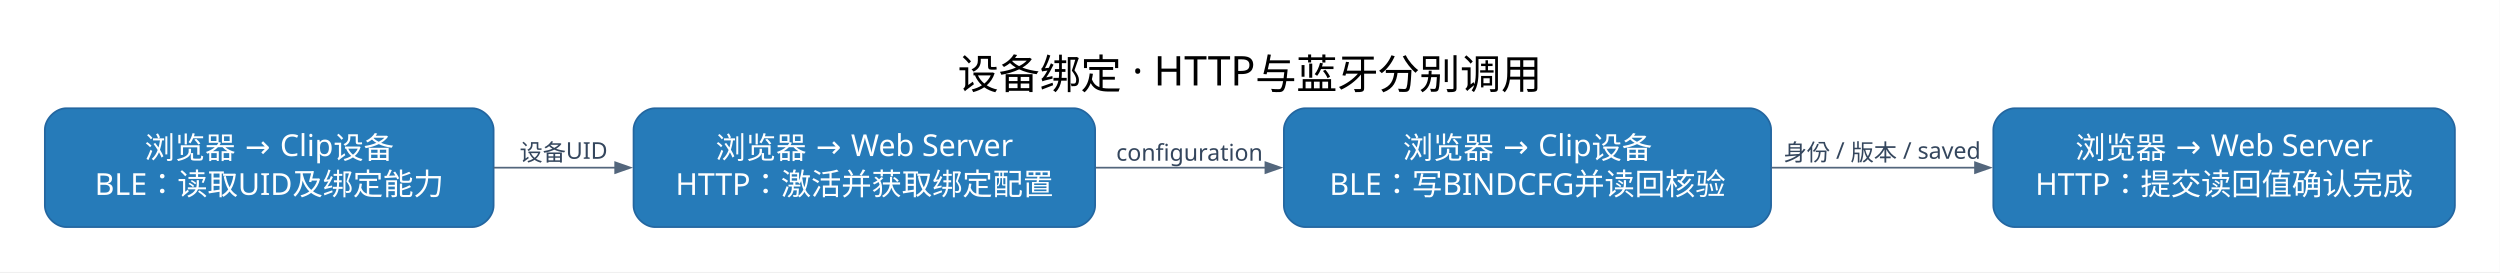
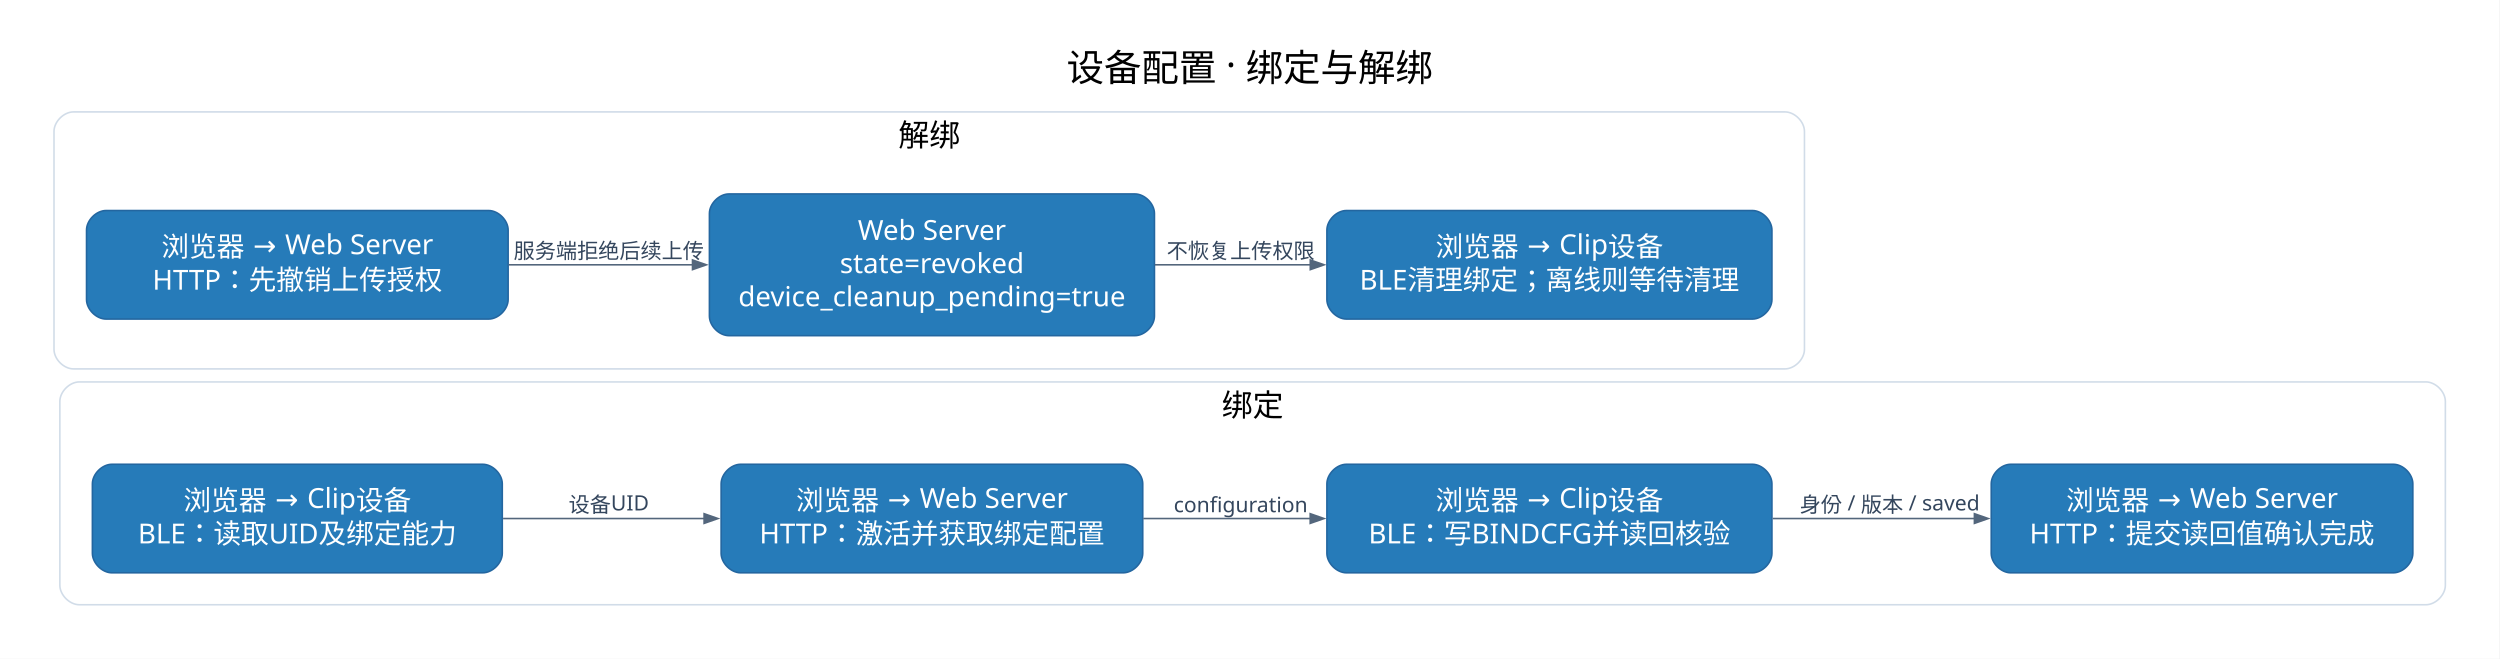
- <svg xmlns="http://www.w3.org/2000/svg" width="1404pt" height="153pt" viewBox="0.00 0.00 1404.00 153.00">
-   <g id="graph0" class="graph" transform="scale(1 1) rotate(0) translate(25.2 127.52)">
-     <polygon fill="white" stroke="none" points="-25.2,25.2 -25.2,-127.52 1378.66,-127.52 1378.66,25.2 -25.2,25.2" />
-     <text xml:space="preserve" text-anchor="middle" x="676.73" y="-77.62" font-family="PingFang SC" font-size="23.00">设备绑定 · HTTP与蓝牙分别调用</text>
+ <svg xmlns="http://www.w3.org/2000/svg" width="1537pt" height="405pt" viewBox="0.00 0.00 1537.00 405.00">
+   <g id="graph0" class="graph" transform="scale(1 1) rotate(0) translate(25.2 379.8)">
+     <polygon fill="white" stroke="none" points="-25.2,25.2 -25.2,-379.8 1511.41,-379.8 1511.41,25.2 -25.2,25.2" />
+     <text xml:space="preserve" text-anchor="middle" x="743.1" y="-329.9" font-family="PingFang SC" font-size="23.00">设备配置 · 绑定与解绑</text>
+     <g id="clust1" class="cluster">
+       <path fill="white" stroke="#d1dce8" d="M23.6,-8C23.6,-8 1466.21,-8 1466.21,-8 1472.21,-8 1478.21,-14 1478.21,-20 1478.21,-20 1478.21,-133 1478.21,-133 1478.21,-139 1472.21,-145 1466.21,-145 1466.21,-145 23.6,-145 23.6,-145 17.6,-145 11.6,-139 11.6,-133 11.6,-133 11.6,-20 11.6,-20 11.6,-14 17.6,-8 23.6,-8" />
+       <text xml:space="preserve" text-anchor="middle" x="744.9" y="-123.9" font-family="PingFang SC" font-size="19.00">绑定</text>
+     </g>
+     <g id="clust2" class="cluster">
+       <path fill="white" stroke="#d1dce8" d="M20,-153C20,-153 1072.18,-153 1072.18,-153 1078.18,-153 1084.18,-159 1084.18,-165 1084.18,-165 1084.18,-299 1084.18,-299 1084.18,-305 1078.18,-311 1072.18,-311 1072.18,-311 20,-311 20,-311 14,-311 8,-305 8,-299 8,-299 8,-165 8,-165 8,-159 14,-153 20,-153" />
+       <text xml:space="preserve" text-anchor="middle" x="546.09" y="-289.9" font-family="PingFang SC" font-size="19.00">解绑</text>
+     </g>
    <g id="node1" class="node">
-       <path fill="#267bb9" stroke="#2366a0" d="M240,-66.72C240,-66.72 12,-66.72 12,-66.72 6,-66.72 0,-60.72 0,-54.72 0,-54.72 0,-12 0,-12 0,-6 6,0 12,0 12,0 240,0 240,0 246,0 252,-6 252,-12 252,-12 252,-54.72 252,-54.72 252,-60.72 246,-66.72 240,-66.72" />
-       <text xml:space="preserve" text-anchor="middle" x="126" y="-38.46" font-family="PingFang SC" font-size="17.00" fill="white">浏览器 → Clip设备</text>
-       <text xml:space="preserve" text-anchor="middle" x="126" y="-18.06" font-family="PingFang SC" font-size="17.00" fill="white">BLE：读取UID及绑定能力</text>
+       <path fill="#267bb9" stroke="#2366a0" d="M271.6,-94.36C271.6,-94.36 43.6,-94.36 43.6,-94.36 37.6,-94.36 31.6,-88.36 31.6,-82.36 31.6,-82.36 31.6,-39.64 31.6,-39.64 31.6,-33.64 37.6,-27.64 43.6,-27.64 43.6,-27.64 271.6,-27.64 271.6,-27.64 277.6,-27.64 283.6,-33.64 283.6,-39.64 283.6,-39.64 283.6,-82.36 283.6,-82.36 283.6,-88.36 277.6,-94.36 271.6,-94.36" />
+       <text xml:space="preserve" text-anchor="middle" x="157.6" y="-66.1" font-family="PingFang SC" font-size="17.00" fill="white">浏览器 → Clip设备</text>
+       <text xml:space="preserve" text-anchor="middle" x="157.6" y="-45.7" font-family="PingFang SC" font-size="17.00" fill="white">BLE：读取UID及绑定能力</text>
    </g>
    <g id="node2" class="node">
-       <path fill="#267bb9" stroke="#2366a0" d="M577.81,-66.72C577.81,-66.72 342.61,-66.72 342.61,-66.72 336.61,-66.72 330.61,-60.72 330.61,-54.72 330.61,-54.72 330.61,-12 330.61,-12 330.61,-6 336.61,0 342.61,0 342.61,0 577.81,0 577.81,0 583.81,0 589.81,-6 589.81,-12 589.81,-12 589.81,-54.72 589.81,-54.72 589.81,-60.72 583.81,-66.72 577.81,-66.72" />
-       <text xml:space="preserve" text-anchor="middle" x="460.21" y="-38.46" font-family="PingFang SC" font-size="17.00" fill="white">浏览器 → Web Server</text>
-       <text xml:space="preserve" text-anchor="middle" x="460.21" y="-18.06" font-family="PingFang SC" font-size="17.00" fill="white">HTTP：激活并获取绑定配置</text>
+       <path fill="#267bb9" stroke="#2366a0" d="M665.35,-94.36C665.35,-94.36 430.15,-94.36 430.15,-94.36 424.15,-94.36 418.15,-88.36 418.15,-82.36 418.15,-82.36 418.15,-39.64 418.15,-39.64 418.15,-33.64 424.15,-27.64 430.15,-27.64 430.15,-27.64 665.35,-27.64 665.35,-27.64 671.35,-27.64 677.35,-33.64 677.35,-39.64 677.35,-39.64 677.35,-82.36 677.35,-82.36 677.35,-88.36 671.35,-94.36 665.35,-94.36" />
+       <text xml:space="preserve" text-anchor="middle" x="547.75" y="-66.1" font-family="PingFang SC" font-size="17.00" fill="white">浏览器 → Web Server</text>
+       <text xml:space="preserve" text-anchor="middle" x="547.75" y="-45.7" font-family="PingFang SC" font-size="17.00" fill="white">HTTP：激活并获取绑定配置</text>
    </g>
    <g id="edge1" class="edge">
-       <path fill="none" stroke="#53667c" d="M252.12,-33.36C274.39,-33.36 297.71,-33.36 320.33,-33.36" />
-       <polygon fill="#53667c" stroke="#53667c" points="320.31,-36.34 328.81,-33.36 320.31,-30.39 320.31,-36.34" />
-       <text xml:space="preserve" text-anchor="middle" x="291.3" y="-37.26" font-family="PingFang SC" font-size="13.00" fill="#34465d">设备UID</text>
+       <path fill="none" stroke="#53667c" d="M284.09,-61C323.58,-61 367.42,-61 407.79,-61" />
+       <polygon fill="#53667c" stroke="#53667c" points="407.69,-63.98 416.19,-61 407.69,-58.03 407.69,-63.98" />
+       <text xml:space="preserve" text-anchor="middle" x="349.07" y="-64.9" font-family="PingFang SC" font-size="13.00" fill="#34465d">设备UID</text>
    </g>
    <g id="node3" class="node">
-       <path fill="#267bb9" stroke="#2366a0" d="M957.44,-66.72C957.44,-66.72 707.84,-66.72 707.84,-66.72 701.84,-66.72 695.84,-60.72 695.84,-54.72 695.84,-54.72 695.84,-12 695.84,-12 695.84,-6 701.84,0 707.84,0 707.84,0 957.44,0 957.44,0 963.44,0 969.44,-6 969.44,-12 969.44,-12 969.44,-54.72 969.44,-54.72 969.44,-60.72 963.44,-66.72 957.44,-66.72" />
-       <text xml:space="preserve" text-anchor="middle" x="832.64" y="-38.46" font-family="PingFang SC" font-size="17.00" fill="white">浏览器 → Clip设备</text>
-       <text xml:space="preserve" text-anchor="middle" x="832.64" y="-18.06" font-family="PingFang SC" font-size="17.00" fill="white">BLE：写BINDCFG并读回核验</text>
+       <path fill="#267bb9" stroke="#2366a0" d="M1052.18,-94.36C1052.18,-94.36 802.58,-94.36 802.58,-94.36 796.58,-94.36 790.58,-88.36 790.58,-82.36 790.58,-82.36 790.58,-39.64 790.58,-39.64 790.58,-33.64 796.58,-27.64 802.58,-27.64 802.58,-27.64 1052.18,-27.64 1052.18,-27.64 1058.18,-27.64 1064.18,-33.64 1064.18,-39.64 1064.18,-39.64 1064.18,-82.36 1064.18,-82.36 1064.18,-88.36 1058.18,-94.36 1052.18,-94.36" />
+       <text xml:space="preserve" text-anchor="middle" x="927.38" y="-66.1" font-family="PingFang SC" font-size="17.00" fill="white">浏览器 → Clip设备</text>
+       <text xml:space="preserve" text-anchor="middle" x="927.38" y="-45.7" font-family="PingFang SC" font-size="17.00" fill="white">BLE：写BINDCFG并读回核验</text>
    </g>
    <g id="edge2" class="edge">
-       <path fill="none" stroke="#53667c" d="M590.25,-33.36C621.09,-33.36 654.23,-33.36 685.77,-33.36" />
-       <polygon fill="#53667c" stroke="#53667c" points="685.49,-36.34 693.99,-33.36 685.49,-30.39 685.49,-36.34" />
-       <text xml:space="preserve" text-anchor="middle" x="642.82" y="-37.26" font-family="PingFang SC" font-size="13.00" fill="#34465d">configuration</text>
+       <path fill="none" stroke="#53667c" d="M677.65,-61C710.71,-61 746.51,-61 780.36,-61" />
+       <polygon fill="#53667c" stroke="#53667c" points="780.32,-63.98 788.82,-61 780.32,-58.03 780.32,-63.98" />
+       <text xml:space="preserve" text-anchor="middle" x="737.57" y="-64.9" font-family="PingFang SC" font-size="13.00" fill="#34465d">configuration</text>
    </g>
    <g id="node4" class="node">
-       <path fill="#267bb9" stroke="#2366a0" d="M1341.46,-66.72C1341.46,-66.72 1106.26,-66.72 1106.26,-66.72 1100.26,-66.72 1094.26,-60.72 1094.26,-54.72 1094.26,-54.72 1094.26,-12 1094.26,-12 1094.26,-6 1100.26,0 1106.26,0 1106.26,0 1341.46,0 1341.46,0 1347.46,0 1353.46,-6 1353.46,-12 1353.46,-12 1353.46,-54.72 1353.46,-54.72 1353.46,-60.72 1347.46,-66.72 1341.46,-66.72" />
-       <text xml:space="preserve" text-anchor="middle" x="1223.86" y="-38.46" font-family="PingFang SC" font-size="17.00" fill="white">浏览器 → Web Server</text>
-       <text xml:space="preserve" text-anchor="middle" x="1223.86" y="-18.06" font-family="PingFang SC" font-size="17.00" fill="white">HTTP：提交读回值确认完成</text>
+       <path fill="#267bb9" stroke="#2366a0" d="M1446.21,-94.36C1446.21,-94.36 1211.01,-94.36 1211.01,-94.36 1205.01,-94.36 1199.01,-88.36 1199.01,-82.36 1199.01,-82.36 1199.01,-39.64 1199.01,-39.64 1199.01,-33.64 1205.01,-27.64 1211.01,-27.64 1211.01,-27.64 1446.21,-27.64 1446.21,-27.64 1452.21,-27.64 1458.21,-33.64 1458.21,-39.64 1458.21,-39.64 1458.21,-82.36 1458.21,-82.36 1458.21,-88.36 1452.21,-94.36 1446.21,-94.36" />
+       <text xml:space="preserve" text-anchor="middle" x="1328.61" y="-66.1" font-family="PingFang SC" font-size="17.00" fill="white">浏览器 → Web Server</text>
+       <text xml:space="preserve" text-anchor="middle" x="1328.61" y="-45.7" font-family="PingFang SC" font-size="17.00" fill="white">HTTP：提交读回值确认完成</text>
    </g>
    <g id="edge3" class="edge">
-       <path fill="none" stroke="#53667c" d="M969.77,-33.36C1006.8,-33.36 1046.94,-33.36 1084.11,-33.36" />
-       <polygon fill="#53667c" stroke="#53667c" points="1083.99,-36.34 1092.49,-33.36 1083.99,-30.39 1083.99,-36.34" />
-       <text xml:space="preserve" text-anchor="middle" x="1031.85" y="-37.26" font-family="PingFang SC" font-size="13.00" fill="#34465d">身份 / 版本 / saved</text>
+       <path fill="none" stroke="#53667c" d="M1064.66,-61C1104.72,-61 1148.59,-61 1188.81,-61" />
+       <polygon fill="#53667c" stroke="#53667c" points="1188.67,-63.98 1197.17,-61 1188.67,-58.03 1188.67,-63.98" />
+       <text xml:space="preserve" text-anchor="middle" x="1136.6" y="-64.9" font-family="PingFang SC" font-size="13.00" fill="#34465d">身份 / 版本 / saved</text>
+     </g>
+     <g id="node5" class="node">
+       <path fill="#267bb9" stroke="#2366a0" d="M275.2,-250.36C275.2,-250.36 40,-250.36 40,-250.36 34,-250.36 28,-244.36 28,-238.36 28,-238.36 28,-195.64 28,-195.64 28,-189.64 34,-183.64 40,-183.64 40,-183.64 275.2,-183.64 275.2,-183.64 281.2,-183.64 287.2,-189.64 287.2,-195.64 287.2,-195.64 287.2,-238.36 287.2,-238.36 287.2,-244.36 281.2,-250.36 275.2,-250.36" />
+       <text xml:space="preserve" text-anchor="middle" x="157.6" y="-222.1" font-family="PingFang SC" font-size="17.00" fill="white">浏览器 → Web Server</text>
+       <text xml:space="preserve" text-anchor="middle" x="157.6" y="-201.7" font-family="PingFang SC" font-size="17.00" fill="white">HTTP：先撤销上传授权</text>
+     </g>
+     <g id="node6" class="node">
+       <path fill="#267bb9" stroke="#2366a0" d="M672.55,-260.56C672.55,-260.56 422.95,-260.56 422.95,-260.56 416.95,-260.56 410.95,-254.56 410.95,-248.56 410.95,-248.56 410.95,-185.44 410.95,-185.44 410.95,-179.44 416.95,-173.44 422.95,-173.44 422.95,-173.44 672.55,-173.44 672.55,-173.44 678.55,-173.44 684.55,-179.44 684.55,-185.44 684.55,-185.44 684.55,-248.56 684.55,-248.56 684.55,-254.56 678.55,-260.56 672.55,-260.56" />
+       <text xml:space="preserve" text-anchor="middle" x="547.75" y="-232.3" font-family="PingFang SC" font-size="17.00" fill="white">Web Server</text>
+       <text xml:space="preserve" text-anchor="middle" x="547.75" y="-211.9" font-family="PingFang SC" font-size="17.00" fill="white">state=revoked</text>
+       <text xml:space="preserve" text-anchor="middle" x="547.75" y="-191.5" font-family="PingFang SC" font-size="17.00" fill="white">device_cleanup_pending=true</text>
+     </g>
+     <g id="edge4" class="edge">
+       <path fill="none" stroke="#53667c" d="M287.58,-217C323.83,-217 363.5,-217 400.67,-217" />
+       <polygon fill="#53667c" stroke="#53667c" points="400.56,-219.98 409.06,-217 400.56,-214.03 400.56,-219.98" />
+       <text xml:space="preserve" text-anchor="middle" x="349.07" y="-220.9" font-family="PingFang SC" font-size="13.00" fill="#34465d">服务端拒绝后续上传</text>
+     </g>
+     <g id="node7" class="node">
+       <path fill="#267bb9" stroke="#2366a0" d="M1052.18,-250.36C1052.18,-250.36 802.58,-250.36 802.58,-250.36 796.58,-250.36 790.58,-244.36 790.58,-238.36 790.58,-238.36 790.58,-195.64 790.58,-195.64 790.58,-189.64 796.58,-183.64 802.58,-183.64 802.58,-183.64 1052.18,-183.64 1052.18,-183.64 1058.18,-183.64 1064.18,-189.64 1064.18,-195.64 1064.18,-195.64 1064.18,-238.36 1064.18,-238.36 1064.18,-244.36 1058.18,-250.36 1052.18,-250.36" />
+       <text xml:space="preserve" text-anchor="middle" x="927.38" y="-222.1" font-family="PingFang SC" font-size="17.00" fill="white">浏览器 → Clip设备</text>
+       <text xml:space="preserve" text-anchor="middle" x="927.38" y="-201.7" font-family="PingFang SC" font-size="17.00" fill="white">BLE清理绑定；离线则等待清理</text>
+     </g>
+     <g id="edge5" class="edge">
+       <path fill="none" stroke="#53667c" d="M684.82,-217C715.94,-217 749.15,-217 780.66,-217" />
+       <polygon fill="#53667c" stroke="#53667c" points="780.37,-219.98 788.87,-217 780.37,-214.03 780.37,-219.98" />
+       <text xml:space="preserve" text-anchor="middle" x="737.57" y="-220.9" font-family="PingFang SC" font-size="13.00" fill="#34465d">不恢复上传权限</text>
    </g>
  </g>
</svg>
